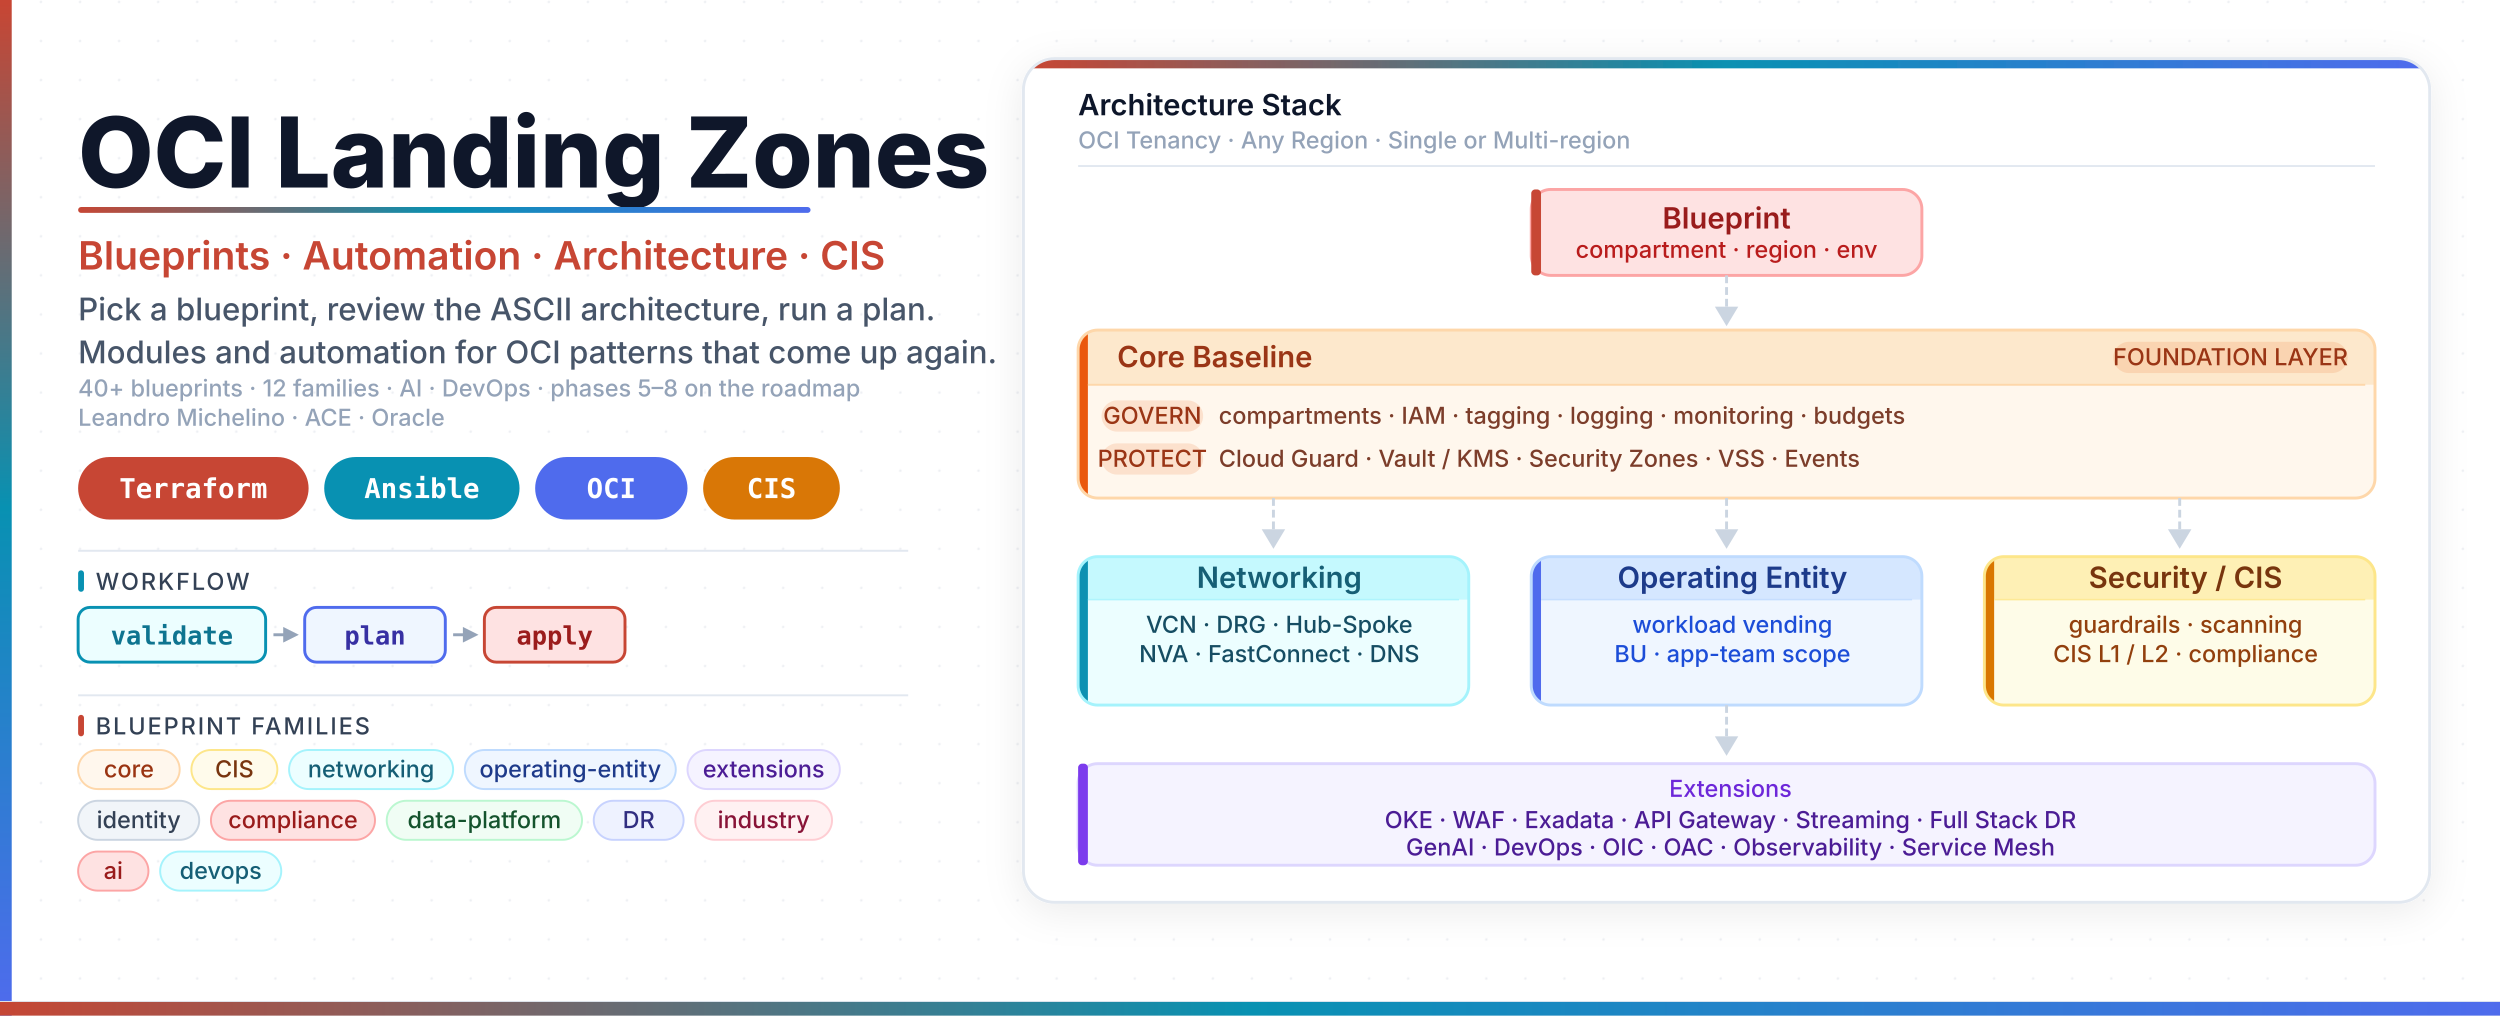
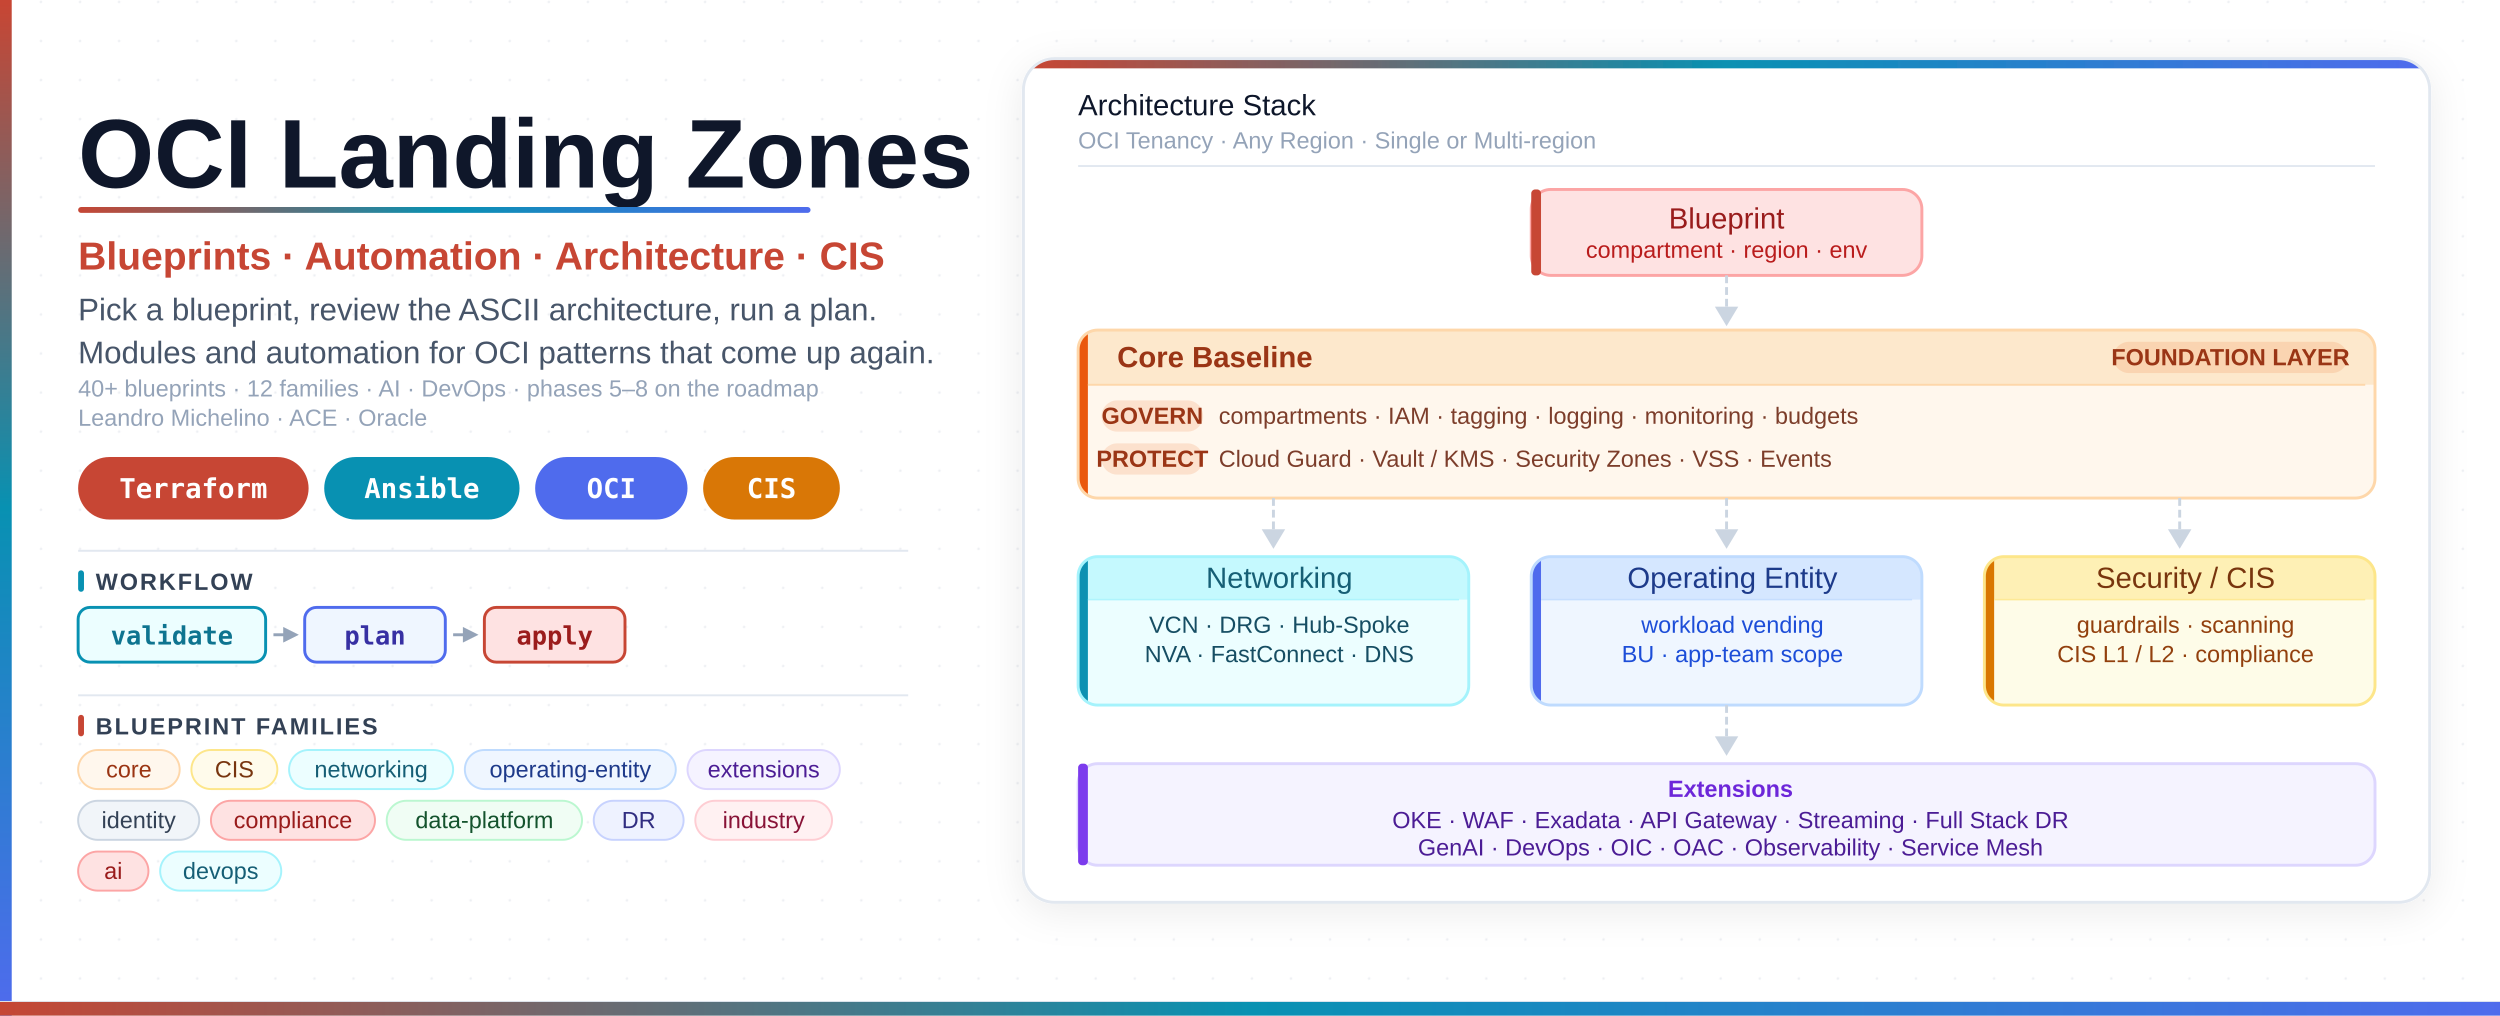
<svg xmlns="http://www.w3.org/2000/svg" width="1280" height="520" viewBox="0 0 1280 520" role="img" aria-labelledby="t d">
  <defs>
    <linearGradient id="vg" x1="0" y1="0" x2="0" y2="1">
      <stop offset="0%" stop-color="#c74634" />
      <stop offset="50%" stop-color="#0891b2" />
      <stop offset="100%" stop-color="#4f6bed" />
    </linearGradient>
    <linearGradient id="hg" x1="0" y1="0" x2="1" y2="0">
      <stop offset="0%" stop-color="#c74634" />
      <stop offset="50%" stop-color="#0891b2" />
      <stop offset="100%" stop-color="#4f6bed" />
    </linearGradient>
    <pattern id="dots" width="20" height="20" patternUnits="userSpaceOnUse">
      <circle cx="1" cy="1" r="0.7" fill="#94a3b8" opacity="0.14" />
    </pattern>
    <filter id="sh" x="-5%" y="-5%" width="115%" height="125%">
      <feDropShadow dx="0" dy="4" stdDeviation="10" flood-color="#0f172a" flood-opacity="0.08" />
    </filter>
    <clipPath id="cc">
      <rect width="720" height="432" rx="16" />
    </clipPath>
    <clipPath id="cb">
      <rect width="664" height="86" rx="10" />
    </clipPath>
    <clipPath id="pc">
      <rect width="200" height="76" rx="10" />
    </clipPath>
-     <style>
-       .fa { font: 800 50px system-ui, -apple-system, "Segoe UI", sans-serif; }
-       .fb { font: 600 20px system-ui, -apple-system, "Segoe UI", sans-serif; }
-       .fc { font: 500 16px system-ui, -apple-system, "Segoe UI", sans-serif; }
-       .fd { font: 600 15px system-ui, -apple-system, "Segoe UI", sans-serif; }
-       .fe { font: 600 13px ui-monospace, "SFMono-Regular", Menlo, monospace; }
-       .ff { font: 500 12px system-ui, -apple-system, "Segoe UI", sans-serif; }
-       .fg { font: 700 14px ui-monospace, "SFMono-Regular", Menlo, monospace; }
-     </style>
  </defs>
  <rect width="1280" height="520" fill="#ffffff" />
  <rect width="1280" height="520" fill="url(#dots)" />
  <rect x="0" y="0" width="6" height="520" fill="url(#vg)" />
  <g transform="translate(40,40)">
-     <text y="56" class="fa" fill="#0f172a">OCI Landing Zones</text>
+     <text y="56" font-family="Arial, Helvetica, sans-serif" font-size="50" font-weight="800" fill="#0f172a">OCI Landing Zones</text>
    <rect y="66" width="375" height="3" rx="1.5" fill="url(#hg)" />
-     <text y="98" class="fb" fill="#c74634">Blueprints · Automation · Architecture · CIS</text>
-     <text y="124" class="fc" fill="#475569">Pick a blueprint, review the ASCII architecture, run a plan.</text>
-     <text y="146" class="fc" fill="#475569">Modules and automation for OCI patterns that come up again.</text>
-     <text y="163" class="ff" fill="#94a3b8">40+ blueprints · 12 families · AI · DevOps · phases 5–8 on the roadmap</text>
-     <text y="178" class="ff" fill="#94a3b8">Leandro Michelino · ACE · Oracle</text>
+     <text y="98" font-family="Arial, Helvetica, sans-serif" font-size="20" font-weight="600" fill="#c74634">Blueprints · Automation · Architecture · CIS</text>
+     <text y="124" font-family="Arial, Helvetica, sans-serif" font-size="16" font-weight="500" fill="#475569">Pick a blueprint, review the ASCII architecture, run a plan.</text>
+     <text y="146" font-family="Arial, Helvetica, sans-serif" font-size="16" font-weight="500" fill="#475569">Modules and automation for OCI patterns that come up again.</text>
+     <text y="163" font-family="Arial, Helvetica, sans-serif" font-size="12" fill="#94a3b8">40+ blueprints · 12 families · AI · DevOps · phases 5–8 on the roadmap</text>
+     <text y="178" font-family="Arial, Helvetica, sans-serif" font-size="12" fill="#94a3b8">Leandro Michelino · ACE · Oracle</text>
    <rect y="194" width="118" height="32" rx="16" fill="#c74634" />
-     <text x="59" y="215" class="fg" fill="#fff" text-anchor="middle">Terraform</text>
+     <text x="59" y="215" font-family="Menlo, Consolas, monospace" font-size="14" font-weight="700" fill="#fff" text-anchor="middle">Terraform</text>
    <rect x="126" y="194" width="100" height="32" rx="16" fill="#0891b2" />
-     <text x="176" y="215" class="fg" fill="#fff" text-anchor="middle">Ansible</text>
+     <text x="176" y="215" font-family="Menlo, Consolas, monospace" font-size="14" font-weight="700" fill="#fff" text-anchor="middle">Ansible</text>
    <rect x="234" y="194" width="78" height="32" rx="16" fill="#4f6bed" />
-     <text x="273" y="215" class="fg" fill="#fff" text-anchor="middle">OCI</text>
+     <text x="273" y="215" font-family="Menlo, Consolas, monospace" font-size="14" font-weight="700" fill="#fff" text-anchor="middle">OCI</text>
    <rect x="320" y="194" width="70" height="32" rx="16" fill="#d97706" />
-     <text x="355" y="215" class="fg" fill="#fff" text-anchor="middle">CIS</text>
+     <text x="355" y="215" font-family="Menlo, Consolas, monospace" font-size="14" font-weight="700" fill="#fff" text-anchor="middle">CIS</text>
    <line x1="0" y1="242" x2="425" y2="242" stroke="#e2e8f0" stroke-width="1" />
    <rect y="252" width="3" height="11" rx="1.5" fill="#0891b2" />
-     <text x="9" y="262" class="ff" fill="#334155" font-weight="700" letter-spacing="1">WORKFLOW</text>
+     <text x="9" y="262" font-family="Arial, Helvetica, sans-serif" font-size="12" fill="#334155" font-weight="700" letter-spacing="1">WORKFLOW</text>
    <rect y="271" width="96" height="28" rx="6" fill="#ecfeff" stroke="#0891b2" stroke-width="1.5" />
-     <text x="48" y="290" class="fe" fill="#0e7490" text-anchor="middle">validate</text>
+     <text x="48" y="290" font-family="Menlo, Consolas, monospace" font-size="13" font-weight="600" fill="#0e7490" text-anchor="middle">validate</text>
    <line x1="100" y1="285" x2="108" y2="285" stroke="#94a3b8" stroke-width="1.5" />
    <polygon points="105,281 113,285 105,289" fill="#94a3b8" />
    <rect x="116" y="271" width="72" height="28" rx="6" fill="#eff6ff" stroke="#4f6bed" stroke-width="1.5" />
-     <text x="152" y="290" class="fe" fill="#3730a3" text-anchor="middle">plan</text>
+     <text x="152" y="290" font-family="Menlo, Consolas, monospace" font-size="13" font-weight="600" fill="#3730a3" text-anchor="middle">plan</text>
    <line x1="192" y1="285" x2="200" y2="285" stroke="#94a3b8" stroke-width="1.5" />
    <polygon points="197,281 205,285 197,289" fill="#94a3b8" />
    <rect x="208" y="271" width="72" height="28" rx="6" fill="#fee2e2" stroke="#c74634" stroke-width="1.5" />
-     <text x="244" y="290" class="fe" fill="#9b1c1c" text-anchor="middle">apply</text>
+     <text x="244" y="290" font-family="Menlo, Consolas, monospace" font-size="13" font-weight="600" fill="#9b1c1c" text-anchor="middle">apply</text>
    <line x1="0" y1="316" x2="425" y2="316" stroke="#e2e8f0" stroke-width="1" />
    <rect y="326" width="3" height="11" rx="1.5" fill="#c74634" />
-     <text x="9" y="336" class="ff" fill="#334155" font-weight="700" letter-spacing="1">BLUEPRINT FAMILIES</text>
+     <text x="9" y="336" font-family="Arial, Helvetica, sans-serif" font-size="12" fill="#334155" font-weight="700" letter-spacing="1">BLUEPRINT FAMILIES</text>
    <rect y="344" width="52" height="20" rx="10" fill="#fff7ed" stroke="#fed7aa" stroke-width="1" />
-     <text x="26" y="358" class="ff" fill="#9a3412" text-anchor="middle">core</text>
+     <text x="26" y="358" font-family="Arial, Helvetica, sans-serif" font-size="12" fill="#9a3412" text-anchor="middle">core</text>
    <rect x="58" y="344" width="44" height="20" rx="10" fill="#fffbeb" stroke="#fde68a" stroke-width="1" />
-     <text x="80" y="358" class="ff" fill="#78350f" text-anchor="middle">CIS</text>
+     <text x="80" y="358" font-family="Arial, Helvetica, sans-serif" font-size="12" fill="#78350f" text-anchor="middle">CIS</text>
    <rect x="108" y="344" width="84" height="20" rx="10" fill="#ecfeff" stroke="#a5f3fc" stroke-width="1" />
-     <text x="150" y="358" class="ff" fill="#155e75" text-anchor="middle">networking</text>
+     <text x="150" y="358" font-family="Arial, Helvetica, sans-serif" font-size="12" fill="#155e75" text-anchor="middle">networking</text>
    <rect x="198" y="344" width="108" height="20" rx="10" fill="#eff6ff" stroke="#bfdbfe" stroke-width="1" />
-     <text x="252" y="358" class="ff" fill="#1e3a8a" text-anchor="middle">operating-entity</text>
+     <text x="252" y="358" font-family="Arial, Helvetica, sans-serif" font-size="12" fill="#1e3a8a" text-anchor="middle">operating-entity</text>
    <rect x="312" y="344" width="78" height="20" rx="10" fill="#f5f3ff" stroke="#ddd6fe" stroke-width="1" />
-     <text x="351" y="358" class="ff" fill="#4c1d95" text-anchor="middle">extensions</text>
+     <text x="351" y="358" font-family="Arial, Helvetica, sans-serif" font-size="12" fill="#4c1d95" text-anchor="middle">extensions</text>
    <rect y="370" width="62" height="20" rx="10" fill="#f1f5f9" stroke="#cbd5e1" stroke-width="1" />
-     <text x="31" y="384" class="ff" fill="#334155" text-anchor="middle">identity</text>
+     <text x="31" y="384" font-family="Arial, Helvetica, sans-serif" font-size="12" fill="#334155" text-anchor="middle">identity</text>
    <rect x="68" y="370" width="84" height="20" rx="10" fill="#fee2e2" stroke="#fca5a5" stroke-width="1" />
-     <text x="110" y="384" class="ff" fill="#991b1b" text-anchor="middle">compliance</text>
+     <text x="110" y="384" font-family="Arial, Helvetica, sans-serif" font-size="12" fill="#991b1b" text-anchor="middle">compliance</text>
    <rect x="158" y="370" width="100" height="20" rx="10" fill="#f0fdf4" stroke="#bbf7d0" stroke-width="1" />
-     <text x="208" y="384" class="ff" fill="#14532d" text-anchor="middle">data-platform</text>
+     <text x="208" y="384" font-family="Arial, Helvetica, sans-serif" font-size="12" fill="#14532d" text-anchor="middle">data-platform</text>
    <rect x="264" y="370" width="46" height="20" rx="10" fill="#eef2ff" stroke="#c7d2fe" stroke-width="1" />
-     <text x="287" y="384" class="ff" fill="#312e81" text-anchor="middle">DR</text>
+     <text x="287" y="384" font-family="Arial, Helvetica, sans-serif" font-size="12" fill="#312e81" text-anchor="middle">DR</text>
    <rect x="316" y="370" width="70" height="20" rx="10" fill="#fff1f2" stroke="#fecdd3" stroke-width="1" />
-     <text x="351" y="384" class="ff" fill="#881337" text-anchor="middle">industry</text>
+     <text x="351" y="384" font-family="Arial, Helvetica, sans-serif" font-size="12" fill="#881337" text-anchor="middle">industry</text>
    <rect y="396" width="36" height="20" rx="10" fill="#fee2e2" stroke="#fca5a5" stroke-width="1" />
-     <text x="18" y="410" class="ff" fill="#991b1b" text-anchor="middle">ai</text>
+     <text x="18" y="410" font-family="Arial, Helvetica, sans-serif" font-size="12" fill="#991b1b" text-anchor="middle">ai</text>
    <rect x="42" y="396" width="62" height="20" rx="10" fill="#ecfeff" stroke="#a5f3fc" stroke-width="1" />
-     <text x="73" y="410" class="ff" fill="#155e75" text-anchor="middle">devops</text>
+     <text x="73" y="410" font-family="Arial, Helvetica, sans-serif" font-size="12" fill="#155e75" text-anchor="middle">devops</text>
  </g>
  <g transform="translate(524,30)" filter="url(#sh)">
    <g clip-path="url(#cc)">
      <rect width="720" height="432" fill="#ffffff" />
      <rect width="720" height="5" fill="url(#hg)" />
    </g>
    <rect width="720" height="432" rx="16" fill="none" stroke="#e2e8f0" stroke-width="1.5" />
-     <text x="28" y="29" class="fd" fill="#0f172a">Architecture Stack</text>
-     <text x="28" y="46" class="ff" fill="#94a3b8">OCI Tenancy · Any Region · Single or Multi-region</text>
+     <text x="28" y="29" font-family="Arial, Helvetica, sans-serif" font-size="15" fill="#0f172a">Architecture Stack</text>
+     <text x="28" y="46" font-family="Arial, Helvetica, sans-serif" font-size="12" fill="#94a3b8">OCI Tenancy · Any Region · Single or Multi-region</text>
    <line x1="28" y1="55" x2="692" y2="55" stroke="#e2e8f0" stroke-width="1" />
    <g transform="translate(260,67)">
      <rect width="200" height="44" rx="10" fill="#fee2e2" stroke="#fca5a5" stroke-width="1.5" />
      <rect width="5" height="44" rx="2" fill="#c74634" />
-       <text x="100" y="20" class="fd" fill="#991b1b" text-anchor="middle">Blueprint</text>
-       <text x="100" y="35" class="ff" fill="#b91c1c" text-anchor="middle">compartment · region · env</text>
+       <text x="100" y="20" font-family="Arial, Helvetica, sans-serif" font-size="15" fill="#991b1b" text-anchor="middle">Blueprint</text>
+       <text x="100" y="35" font-family="Arial, Helvetica, sans-serif" font-size="12" fill="#b91c1c" text-anchor="middle">compartment · region · env</text>
    </g>
    <line x1="360" y1="111" x2="360" y2="129" stroke="#cbd5e1" stroke-width="1.5" stroke-dasharray="4,2" />
    <polygon points="354,127 360,137 366,127" fill="#cbd5e1" />
    <g transform="translate(28,139)">
      <g clip-path="url(#cb)">
        <rect width="664" height="86" fill="#fff7ed" />
        <rect width="664" height="28" fill="#fde8cc" />
        <rect width="5" height="86" fill="#ea580c" />
      </g>
      <rect width="664" height="86" rx="10" fill="none" stroke="#fed7aa" stroke-width="1.5" />
      <line x1="5" y1="28" x2="659" y2="28" stroke="#fed7aa" stroke-width="1" />
-       <text x="20" y="19" class="fd" fill="#9a3412" font-weight="700">Core Baseline</text>
+       <text x="20" y="19" font-family="Arial, Helvetica, sans-serif" font-size="15" fill="#9a3412" font-weight="700">Core Baseline</text>
      <rect x="530" y="6" width="120" height="16" rx="8" fill="#ea580c" fill-opacity="0.14" />
-       <text x="590" y="18" class="ff" fill="#9a3412" text-anchor="middle" font-weight="700">FOUNDATION LAYER</text>
+       <text x="590" y="18" font-family="Arial, Helvetica, sans-serif" font-size="12" fill="#9a3412" text-anchor="middle" font-weight="700">FOUNDATION LAYER</text>
      <rect x="12" y="36" width="52" height="16" rx="8" fill="#ea580c" fill-opacity="0.14" />
-       <text x="38" y="48" class="ff" fill="#9a3412" text-anchor="middle" font-weight="700">GOVERN</text>
-       <text x="72" y="48" class="ff" fill="#7c3d2a">compartments · IAM · tagging · logging · monitoring · budgets</text>
+       <text x="38" y="48" font-family="Arial, Helvetica, sans-serif" font-size="12" fill="#9a3412" text-anchor="middle" font-weight="700">GOVERN</text>
+       <text x="72" y="48" font-family="Arial, Helvetica, sans-serif" font-size="12" fill="#7c3d2a">compartments · IAM · tagging · logging · monitoring · budgets</text>
      <rect x="12" y="58" width="52" height="16" rx="8" fill="#ea580c" fill-opacity="0.14" />
-       <text x="38" y="70" class="ff" fill="#9a3412" text-anchor="middle" font-weight="700">PROTECT</text>
-       <text x="72" y="70" class="ff" fill="#7c3d2a">Cloud Guard · Vault / KMS · Security Zones · VSS · Events</text>
+       <text x="38" y="70" font-family="Arial, Helvetica, sans-serif" font-size="12" fill="#9a3412" text-anchor="middle" font-weight="700">PROTECT</text>
+       <text x="72" y="70" font-family="Arial, Helvetica, sans-serif" font-size="12" fill="#7c3d2a">Cloud Guard · Vault / KMS · Security Zones · VSS · Events</text>
    </g>
    <line x1="128" y1="225" x2="128" y2="243" stroke="#cbd5e1" stroke-width="1.5" stroke-dasharray="4,2" />
    <polygon points="122,241 128,251 134,241" fill="#cbd5e1" />
    <line x1="360" y1="225" x2="360" y2="243" stroke="#cbd5e1" stroke-width="1.5" stroke-dasharray="4,2" />
    <polygon points="354,241 360,251 366,241" fill="#cbd5e1" />
    <line x1="592" y1="225" x2="592" y2="243" stroke="#cbd5e1" stroke-width="1.5" stroke-dasharray="4,2" />
    <polygon points="586,241 592,251 598,241" fill="#cbd5e1" />
    <g transform="translate(28,255)">
      <g clip-path="url(#pc)">
        <rect width="200" height="76" fill="#ecfeff" />
        <rect width="200" height="22" fill="#a5f3fc" fill-opacity="0.55" />
        <rect width="5" height="76" fill="#0891b2" />
      </g>
      <rect width="200" height="76" rx="10" fill="none" stroke="#a5f3fc" stroke-width="1.5" />
      <line x1="5" y1="22" x2="195" y2="22" stroke="#a5f3fc" stroke-width="0.8" opacity="0.8" />
-       <text x="103" y="16" class="fd" fill="#155e75" text-anchor="middle">Networking</text>
-       <text x="103" y="39" class="ff" fill="#164e63" text-anchor="middle">VCN · DRG · Hub-Spoke</text>
-       <text x="103" y="54" class="ff" fill="#164e63" text-anchor="middle">NVA · FastConnect · DNS</text>
+       <text x="103" y="16" font-family="Arial, Helvetica, sans-serif" font-size="15" fill="#155e75" text-anchor="middle">Networking</text>
+       <text x="103" y="39" font-family="Arial, Helvetica, sans-serif" font-size="12" fill="#164e63" text-anchor="middle">VCN · DRG · Hub-Spoke</text>
+       <text x="103" y="54" font-family="Arial, Helvetica, sans-serif" font-size="12" fill="#164e63" text-anchor="middle">NVA · FastConnect · DNS</text>
    </g>
    <g transform="translate(260,255)">
      <g clip-path="url(#pc)">
        <rect width="200" height="76" fill="#eff6ff" />
        <rect width="200" height="22" fill="#bfdbfe" fill-opacity="0.55" />
        <rect width="5" height="76" fill="#4f6bed" />
      </g>
      <rect width="200" height="76" rx="10" fill="none" stroke="#bfdbfe" stroke-width="1.5" />
      <line x1="5" y1="22" x2="195" y2="22" stroke="#bfdbfe" stroke-width="0.8" opacity="0.8" />
-       <text x="103" y="16" class="fd" fill="#1e3a8a" text-anchor="middle">Operating Entity</text>
-       <text x="103" y="39" class="ff" fill="#1d4ed8" text-anchor="middle">workload vending</text>
-       <text x="103" y="54" class="ff" fill="#1d4ed8" text-anchor="middle">BU · app-team scope</text>
+       <text x="103" y="16" font-family="Arial, Helvetica, sans-serif" font-size="15" fill="#1e3a8a" text-anchor="middle">Operating Entity</text>
+       <text x="103" y="39" font-family="Arial, Helvetica, sans-serif" font-size="12" fill="#1d4ed8" text-anchor="middle">workload vending</text>
+       <text x="103" y="54" font-family="Arial, Helvetica, sans-serif" font-size="12" fill="#1d4ed8" text-anchor="middle">BU · app-team scope</text>
    </g>
    <g transform="translate(492,255)">
      <g clip-path="url(#pc)">
        <rect width="200" height="76" fill="#fefce8" />
        <rect width="200" height="22" fill="#fde68a" fill-opacity="0.55" />
        <rect width="5" height="76" fill="#d97706" />
      </g>
      <rect width="200" height="76" rx="10" fill="none" stroke="#fde68a" stroke-width="1.5" />
      <line x1="5" y1="22" x2="195" y2="22" stroke="#fde68a" stroke-width="0.8" opacity="0.8" />
-       <text x="103" y="16" class="fd" fill="#78350f" text-anchor="middle">Security / CIS</text>
-       <text x="103" y="39" class="ff" fill="#92400e" text-anchor="middle">guardrails · scanning</text>
-       <text x="103" y="54" class="ff" fill="#92400e" text-anchor="middle">CIS L1 / L2 · compliance</text>
+       <text x="103" y="16" font-family="Arial, Helvetica, sans-serif" font-size="15" fill="#78350f" text-anchor="middle">Security / CIS</text>
+       <text x="103" y="39" font-family="Arial, Helvetica, sans-serif" font-size="12" fill="#92400e" text-anchor="middle">guardrails · scanning</text>
+       <text x="103" y="54" font-family="Arial, Helvetica, sans-serif" font-size="12" fill="#92400e" text-anchor="middle">CIS L1 / L2 · compliance</text>
    </g>
    <line x1="360" y1="331" x2="360" y2="349" stroke="#cbd5e1" stroke-width="1.5" stroke-dasharray="4,2" />
    <polygon points="354,347 360,357 366,347" fill="#cbd5e1" />
    <g transform="translate(28,361)">
      <rect width="664" height="52" rx="10" fill="#f5f3ff" stroke="#ddd6fe" stroke-width="1.5" />
      <rect width="5" height="52" rx="2" fill="#7c3aed" />
-       <text x="334" y="17" class="ff" fill="#6d28d9" text-anchor="middle" font-weight="700">Extensions</text>
-       <text x="334" y="33" class="ff" fill="#4c1d95" text-anchor="middle">OKE · WAF · Exadata · API Gateway · Streaming · Full Stack DR</text>
-       <text x="334" y="47" class="ff" fill="#4c1d95" text-anchor="middle">GenAI · DevOps · OIC · OAC · Observability · Service Mesh</text>
+       <text x="334" y="17" font-family="Arial, Helvetica, sans-serif" font-size="12" fill="#6d28d9" text-anchor="middle" font-weight="700">Extensions</text>
+       <text x="334" y="33" font-family="Arial, Helvetica, sans-serif" font-size="12" fill="#4c1d95" text-anchor="middle">OKE · WAF · Exadata · API Gateway · Streaming · Full Stack DR</text>
+       <text x="334" y="47" font-family="Arial, Helvetica, sans-serif" font-size="12" fill="#4c1d95" text-anchor="middle">GenAI · DevOps · OIC · OAC · Observability · Service Mesh</text>
    </g>
  </g>
  <line x1="0" y1="513" x2="1280" y2="513" stroke="#e2e8f0" stroke-width="1" />
  <rect y="513" width="1280" height="7" fill="url(#hg)" />
</svg>
